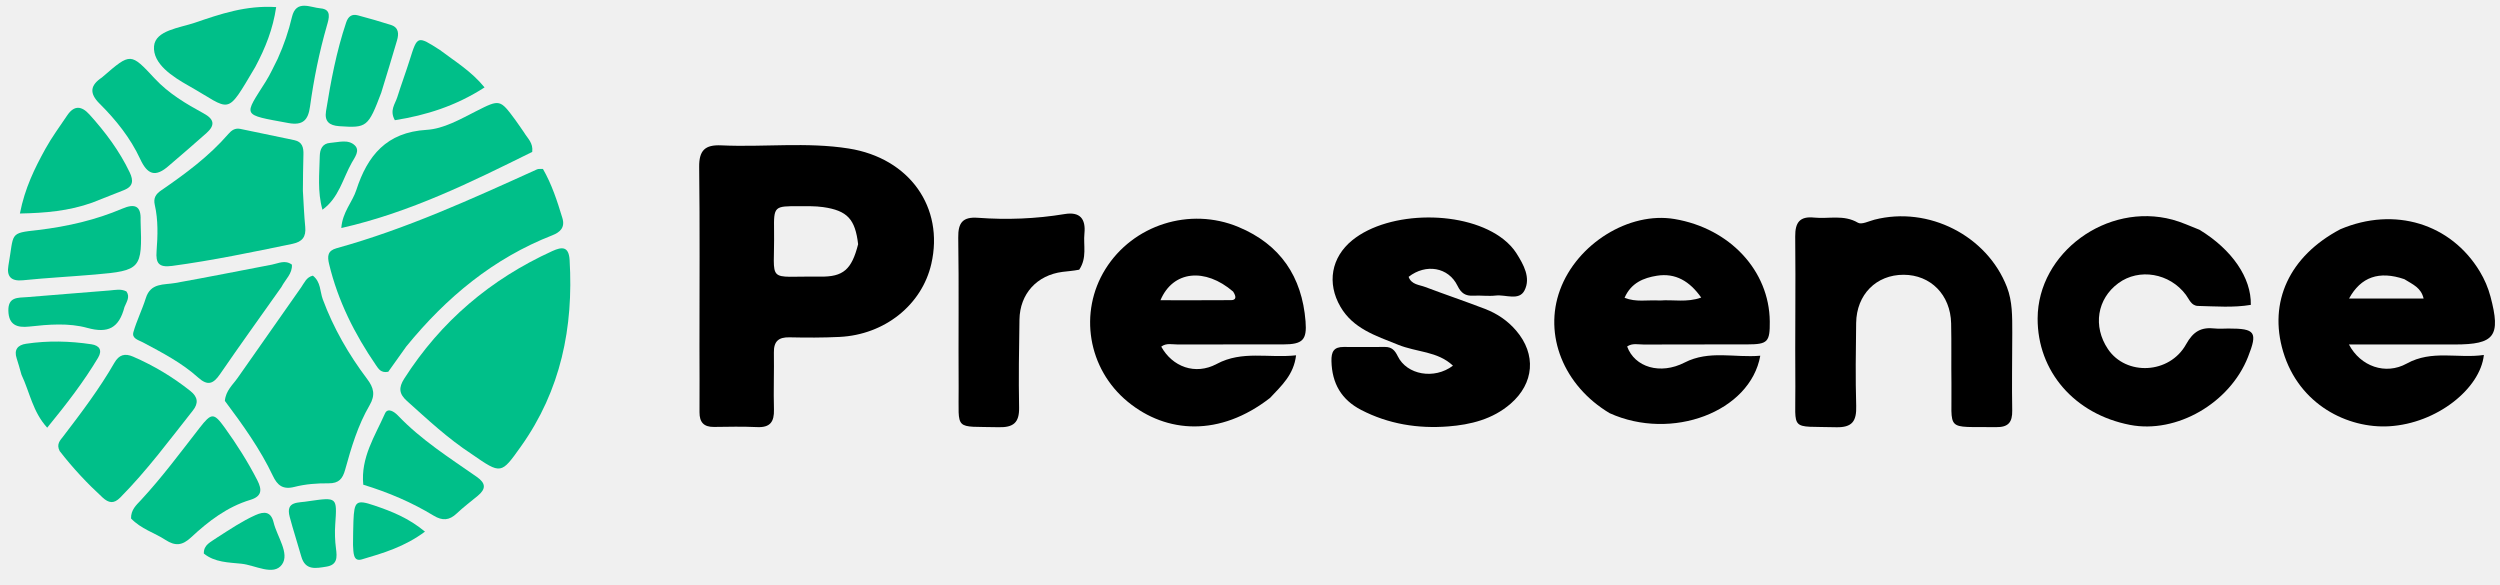
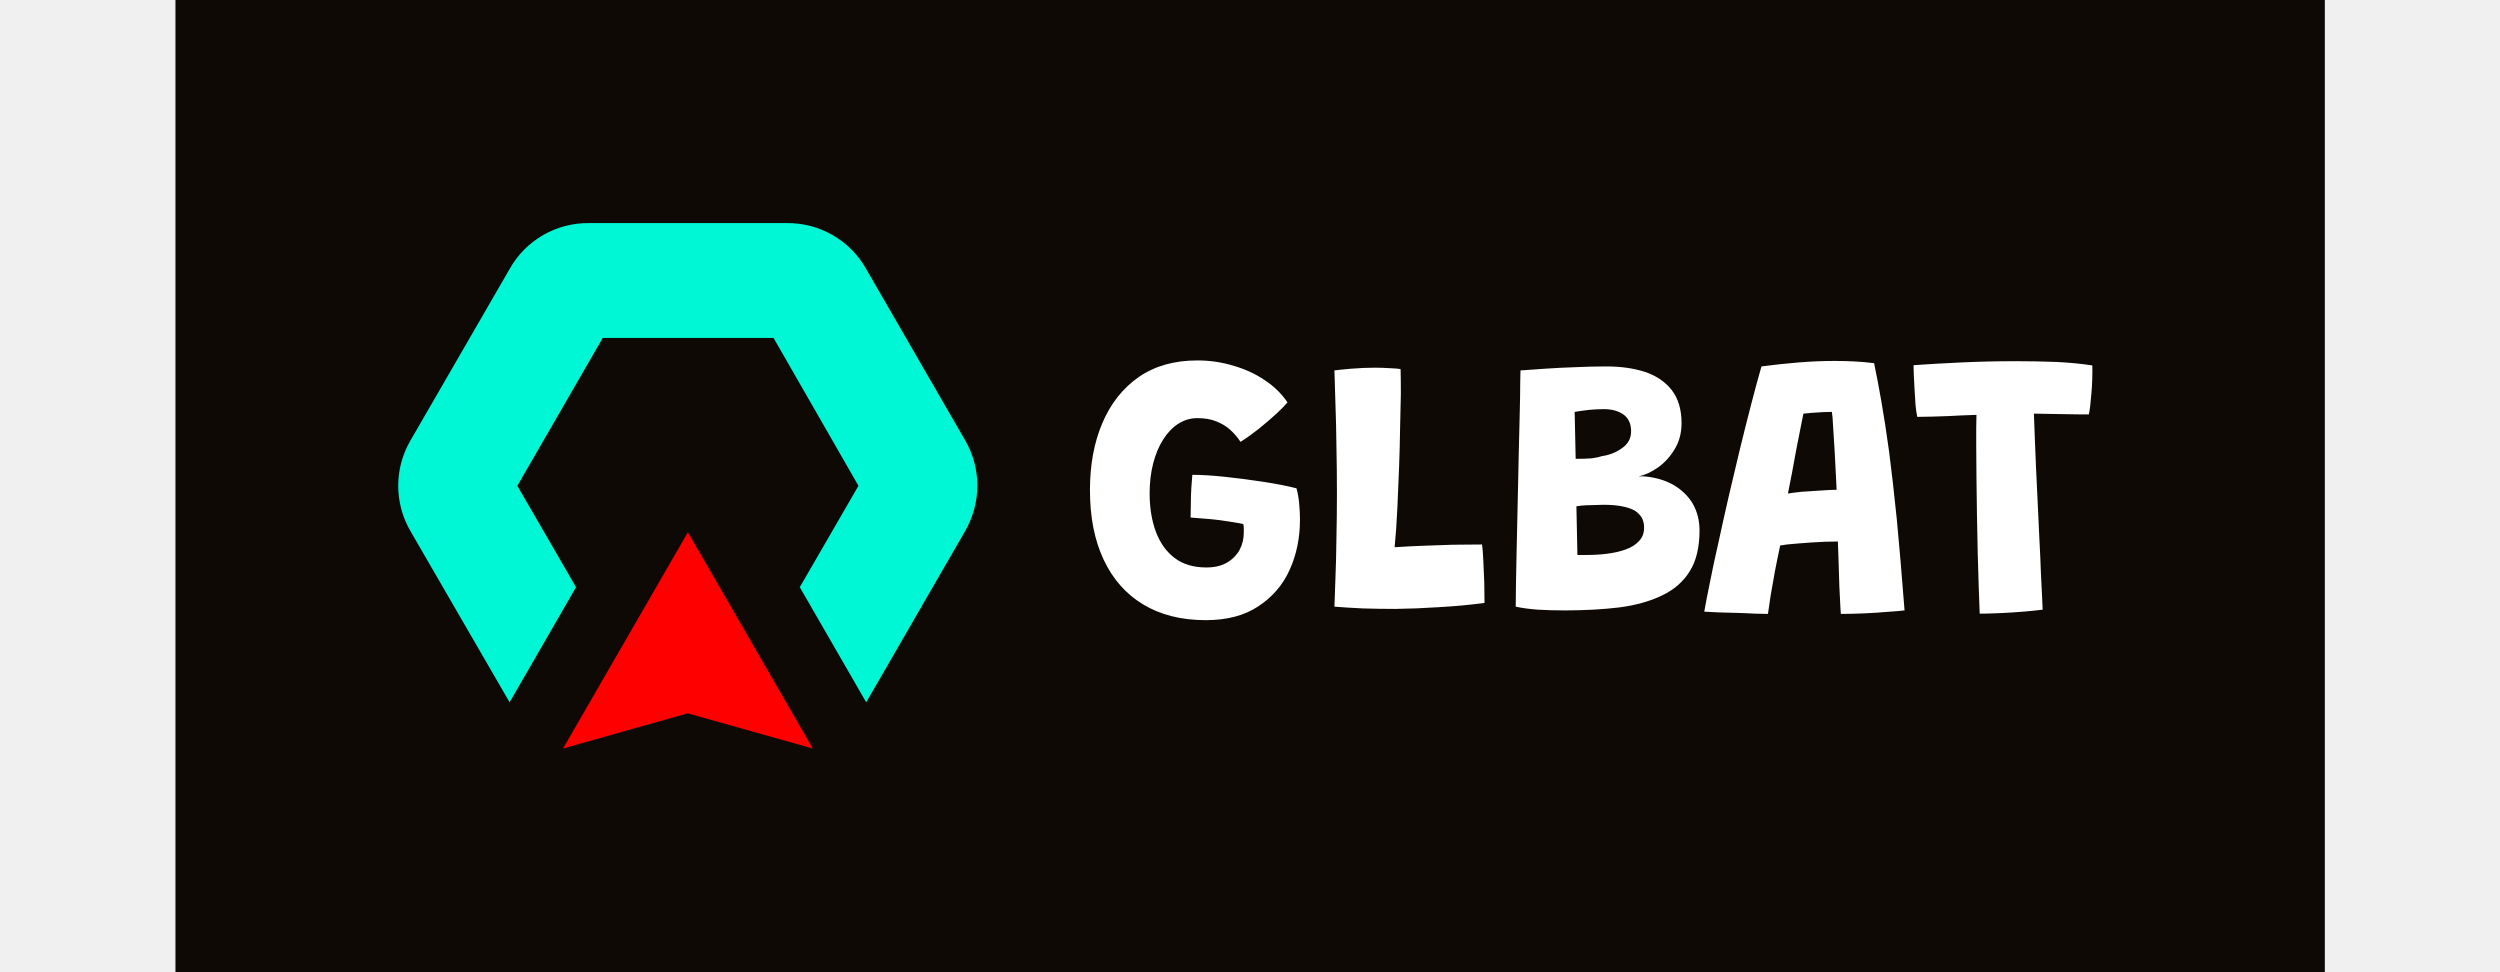
- <svg xmlns="http://www.w3.org/2000/svg" viewBox="148.493 197.765 722.964 168.995">
-   <path fill="#000000" opacity="1" stroke="none" d=" M350.768,298   C350.767,280.359 350.893,263.217 350.685,246.078   C350.627,241.26 352.36,239.579 357.089,239.801   C369.374,240.377 381.74,238.773 393.968,240.718   C411.521,243.51 421.562,257.737 417.816,274.078   C415.099,285.928 404.338,294.563 391.262,295.2   C386.446,295.435 381.61,295.422 376.788,295.315   C373.609,295.245 372.235,296.504 372.289,299.713   C372.38,305.203 372.152,310.699 372.309,316.186   C372.41,319.736 371.22,321.451 367.449,321.276   C363.298,321.083 359.13,321.17 354.971,321.228   C352.014,321.269 350.76,319.87 350.781,316.972   C350.825,310.815 350.777,304.657 350.768,298  M396.649,268.386   C395.808,261.157 393.546,258.664 386.553,257.659   C384.264,257.33 381.908,257.4 379.583,257.392   C372.37,257.367 372.239,257.389 372.34,264.486   C372.566,280.226 369.647,277.537 385.737,277.758   C392.347,277.848 394.789,275.73 396.649,268.386  z" transform="matrix(1, 0, 0, 1, 7.105427357601002e-15, 0)" />
-   <path fill="#000000" opacity="1" stroke="none" d=" M552.743,297.435   C546.202,294.82 539.774,292.755 536.123,286.46   C532.165,279.633 533.463,272.186 539.566,267.229   C550.216,258.579 572.523,258.426 583.333,267.006   C584.746,268.127 586.073,269.502 587.03,271.019   C589.091,274.286 591.227,278.078 589.368,281.737   C587.789,284.846 583.906,282.902 581.065,283.231   C578.931,283.478 576.736,283.148 574.579,283.271   C572.291,283.401 571.028,282.558 569.982,280.405   C567.367,275.025 560.839,273.917 555.842,277.825   C556.657,280.095 558.921,280.106 560.675,280.77   C566.428,282.946 572.261,284.911 578,287.122   C581.45,288.451 584.486,290.507 586.927,293.352   C592.826,300.227 592.173,308.611 585.305,314.548   C580.13,319.023 573.778,320.575 567.295,321.081   C558.564,321.763 550.039,320.413 542.121,316.314   C536.391,313.347 533.689,308.642 533.531,302.205   C533.465,299.49 534.206,298.079 537.054,298.101   C541.049,298.133 545.045,298.102 549.041,298.099   C550.929,298.097 551.859,299.039 552.71,300.788   C555.327,306.163 563.256,307.61 568.666,303.513   C564.216,299.294 558.155,299.659 552.743,297.435  z" transform="matrix(1, 0, 0, 1, 7.105427357601002e-15, 0)" />
-   <path fill="#000000" opacity="1" stroke="none" d=" M825.284,264.058   C840.986,257.411 857.252,262.443 865.601,276.252   C866.988,278.544 868.031,280.977 868.717,283.57   C871.731,294.966 869.928,297.384 858.392,297.384   C848.283,297.383 838.174,297.383 827.772,297.383   C831.101,303.729 838.355,306.293 844.482,302.903   C851.79,298.859 859.31,301.515 866.792,300.415   C865.772,310.12 853.237,320.218 839.415,321.036   C827.482,321.742 813.349,314.851 808.75,299.466   C804.447,285.067 810.55,271.835 825.284,264.058  M843.792,278.496   C836.522,276.019 831.227,277.825 827.802,284.105   C835.001,284.105 842.087,284.105 849.368,284.105   C848.631,280.956 846.359,280.092 843.792,278.496  z" transform="matrix(1, 0, 0, 1, 7.105427357601002e-15, 0)" />
-   <path fill="#000000" opacity="1" stroke="none" d=" M515.776,312.836   C501.279,324.11 485.866,323.173 474.64,313.962   C463.014,304.421 460.427,288.022 468.146,275.61   C476.122,262.786 492.544,257.53 506.633,263.405   C518.736,268.452 525.015,277.763 526.041,290.697   C526.471,296.111 525.2,297.348 519.568,297.363   C509.41,297.389 499.252,297.345 489.094,297.384   C487.497,297.39 485.783,296.878 484.308,298.009   C487.507,303.819 494.134,306.345 500.351,303.013   C507.735,299.056 515.253,301.391 523.298,300.516   C522.622,306.154 519.123,309.254 515.776,312.836  M505.093,282.083   C496.983,275.122 487.705,276.007 484.08,284.586   C491.032,284.586 497.775,284.614 504.518,284.563   C505.881,284.553 506.16,283.712 505.093,282.083  z" transform="matrix(1, 0, 0, 1, 7.105427357601002e-15, 0)" />
-   <path fill="#000000" opacity="1" stroke="none" d=" M613.974,317.251   C600.63,309.267 594.846,294.638 599.624,281.617   C604.536,268.233 619.63,258.886 632.751,261.104   C648.746,263.806 660.142,276.057 660.286,290.701   C660.344,296.649 659.707,297.342 653.856,297.359   C643.859,297.389 633.862,297.353 623.865,297.399   C622.255,297.407 620.542,296.914 619.039,297.967   C621.223,303.989 628.639,306.204 635.646,302.612   C642.793,298.948 650.139,301.29 657.543,300.633   C654.633,316.892 631.91,325.375 613.974,317.251  M628.533,284.665   C632.367,284.366 636.312,285.307 640.459,283.817   C637.13,279.081 633.018,276.639 627.628,277.505   C623.833,278.116 620.188,279.536 618.291,283.886   C621.679,285.213 624.67,284.463 628.533,284.665  z" transform="matrix(1, 0, 0, 1, 7.105427357601002e-15, 0)" />
-   <path fill="#000000" opacity="1" stroke="none" d=" M730.414,294.035   C730.394,301.852 730.273,309.177 730.399,316.497   C730.457,319.857 729.285,321.332 725.789,321.287   C710.692,321.091 713.027,322.857 712.822,308.748   C712.737,302.925 712.863,297.097 712.732,291.274   C712.545,283.023 706.816,277.241 698.992,277.226   C691.087,277.211 685.375,282.928 685.265,291.164   C685.159,299.151 685.044,307.146 685.279,315.127   C685.408,319.505 684.2,321.444 679.408,321.316   C665.841,320.952 667.788,322.739 667.682,309.604   C667.566,295.125 667.801,280.644 667.643,266.167   C667.598,262.068 668.987,260.261 673.116,260.688   C677.328,261.124 681.677,259.746 685.793,262.179   C686.84,262.798 688.949,261.706 690.544,261.297   C706.196,257.277 723.108,265.919 728.86,280.759   C730.479,284.938 730.404,289.22 730.414,294.035  z" transform="matrix(1, 0, 0, 1, 7.105427357601002e-15, 0)" />
-   <path fill="#000000" opacity="1" stroke="none" d=" M784.554,264.212   C793.956,269.941 799.579,278.11 799.399,285.928   C794.367,286.784 789.235,286.347 784.131,286.238   C782.171,286.195 781.601,284.332 780.62,283.021   C775.919,276.734 767.104,275.233 761.092,279.656   C754.934,284.185 753.672,292.138 758.07,298.7   C763.301,306.505 775.883,305.984 780.685,297.316   C782.749,293.592 785.058,292.32 788.928,292.751   C790.243,292.898 791.589,292.771 792.92,292.769   C800.728,292.76 801.431,293.784 798.575,301.011   C793.286,314.391 777.896,323.244 764.452,320.637   C748.404,317.526 737.673,305.142 737.746,289.818   C737.836,270.84 757.786,256.208 776.742,261.288   C779.298,261.973 781.736,263.103 784.554,264.212  z" transform="matrix(1, 0, 0, 1, 7.105427357601002e-15, 0)" />
-   <path fill="#00bf89" opacity="1" stroke="none" d=" M284.935,329.104   C277.923,324.514 272.108,319.039 266.165,313.708   C263.905,311.68 263.703,309.906 265.382,307.279   C275.993,290.679 290.356,278.506 308.227,270.365   C311.013,269.095 312.978,268.967 313.215,272.947   C314.375,292.456 310.676,310.653 299.153,326.852   C293.391,334.951 293.441,334.987 284.935,329.104  z" transform="matrix(1, 0, 0, 1, 7.105427357601002e-15, 0)" />
-   <path fill="#00bf89" opacity="1" stroke="none" d=" M265.97,297.978   C264.024,300.674 262.31,303.1 260.773,305.275   C258.685,305.696 257.958,304.448 257.225,303.38   C251.064,294.393 246.227,284.8 243.665,274.127   C243.111,271.817 243.242,270.26 245.833,269.544   C265.959,263.981 284.866,255.315 303.807,246.737   C304.224,246.548 304.779,246.662 305.505,246.622   C308.066,251.059 309.64,255.924 311.13,260.835   C311.969,263.6 310.4,264.954 308.247,265.796   C291.208,272.463 277.64,283.678 265.97,297.978  z" transform="matrix(1, 0, 0, 1, 7.105427357601002e-15, 0)" />
-   <path fill="#00bf89" opacity="1" stroke="none" d=" M213.519,313.691   C213.786,310.702 215.819,309.05 217.227,307.033   C223.327,298.301 229.444,289.58 235.577,280.871   C236.49,279.575 237.094,277.9 238.968,277.482   C241.308,279.301 241.002,282.069 241.833,284.311   C244.929,292.664 249.33,300.28 254.662,307.355   C256.574,309.892 257.113,311.982 255.362,314.978   C251.989,320.75 250.076,327.178 248.305,333.598   C247.593,336.18 246.503,337.561 243.521,337.533   C240.22,337.502 236.815,337.753 233.634,338.573   C230.259,339.442 228.682,338.066 227.398,335.357   C223.741,327.643 218.797,320.753 213.519,313.691  z" transform="matrix(1, 0, 0, 1, 7.105427357601002e-15, 0)" />
-   <path fill="#000000" opacity="1" stroke="none" d=" M460.581,275.758   C458.719,276.12 457.225,276.195 455.746,276.388   C448.34,277.352 443.427,282.727 443.307,290.194   C443.17,298.673 443.039,307.157 443.201,315.633   C443.285,320.01 441.536,321.411 437.27,321.309   C424.177,320.996 425.802,322.612 425.717,309.885   C425.622,295.42 425.822,280.951 425.604,266.487   C425.538,262.149 426.915,260.422 431.307,260.747   C439.693,261.367 448.065,261.047 456.382,259.667   C460.806,258.933 462.522,261.041 462.093,265.292   C461.748,268.707 462.916,272.29 460.581,275.758  z" transform="matrix(1, 0, 0, 1, 7.105427357601002e-15, 0)" />
-   <path fill="#00bf89" opacity="1" stroke="none" d=" M236.084,252.937   C236.306,256.745 236.445,260.075 236.762,263.388   C237.033,266.218 235.947,267.682 233.101,268.272   C221.541,270.668 209.996,273.082 198.277,274.662   C194.387,275.187 193.514,273.859 193.77,270.445   C194.105,265.957 194.266,261.44 193.254,257.015   C192.799,255.026 193.564,253.88 195.081,252.838   C202.091,248.021 208.924,242.987 214.538,236.504   C215.455,235.445 216.483,234.721 218.006,235.043   C223.209,236.143 228.421,237.204 233.626,238.3   C235.907,238.781 236.307,240.43 236.241,242.457   C236.132,245.786 236.126,249.119 236.084,252.937  z" transform="matrix(1, 0, 0, 1, 7.105427357601002e-15, 0)" />
-   <path fill="#00bf89" opacity="1" stroke="none" d=" M165.754,328.209   C164.712,326.19 165.891,325.117 166.796,323.934   C172.045,317.07 177.263,310.179 181.577,302.672   C182.925,300.327 184.615,299.873 186.978,300.898   C192.957,303.491 198.486,306.802 203.591,310.868   C205.768,312.602 205.888,314.431 204.301,316.437   C197.501,325.03 190.984,333.858 183.242,341.671   C181.411,343.52 179.927,343.263 178.147,341.626   C173.734,337.565 169.636,333.223 165.754,328.209  z" transform="matrix(1, 0, 0, 1, 7.105427357601002e-15, 0)" />
-   <path fill="#00bf89" opacity="1" stroke="none" d=" M300.011,236.025   C301.102,237.855 302.722,239.057 302.408,241.698   C284.916,250.342 267.233,259.167 247.194,263.707   C247.528,259.068 250.398,256.224 251.532,252.725   C254.766,242.744 260.264,236.015 271.875,235.314   C276.804,235.016 281.625,232.233 286.239,229.89   C293.067,226.422 293.103,226.479 297.527,232.465   C298.317,233.533 299.044,234.646 300.011,236.025  z" transform="matrix(1, 0, 0, 1, 7.105427357601002e-15, 0)" />
-   <path fill="#00bf89" opacity="1" stroke="none" d=" M229.87,280.78   C223.8,289.366 217.864,297.601 212.12,305.968   C210.194,308.773 208.576,309.445 205.811,306.957   C201.078,302.696 195.431,299.766 189.845,296.787   C188.558,296.101 186.543,295.672 187.071,293.814   C188.022,290.471 189.617,287.316 190.654,283.993   C192.062,279.483 195.845,280.196 199.211,279.595   C208.543,277.93 217.838,276.064 227.15,274.288   C229.027,273.93 230.919,272.826 232.909,274.298   C233.078,276.893 231.084,278.469 229.87,280.78  z" transform="matrix(1, 0, 0, 1, 7.105427357601002e-15, 0)" />
-   <path fill="#00bf89" opacity="1" stroke="none" d=" M186.388,347.699   C186.336,345.162 187.947,343.796 189.263,342.376   C195.38,335.776 200.721,328.556 206.237,321.473   C209.642,317.1 210.324,317.071 213.446,321.392   C216.956,326.247 220.154,331.294 222.899,336.636   C224.319,339.401 224.248,341.304 220.871,342.324   C214.173,344.347 208.748,348.513 203.746,353.173   C201.232,355.516 199.21,355.77 196.317,353.882   C193.144,351.812 189.333,350.764 186.388,347.699  z" transform="matrix(1, 0, 0, 1, 7.105427357601002e-15, 0)" />
-   <path fill="#00bf89" opacity="1" stroke="none" d=" M222.298,217.153   C213.654,231.703 215.588,229.644 203.047,222.566   C198.445,219.969 192.598,216.237 193.04,211.107   C193.433,206.537 200.433,205.835 204.812,204.345   C212.126,201.857 219.547,199.253 228.358,199.816   C227.421,206.177 225.262,211.596 222.298,217.153  z" transform="matrix(1, 0, 0, 1, 7.105427357601002e-15, 0)" />
-   <path fill="#00bf89" opacity="1" stroke="none" d=" M197.447,245.585   C193.395,249.233 191.109,248.227 189.03,243.742   C186.222,237.683 182.027,232.439 177.3,227.744   C174.24,224.704 174.593,222.436 177.947,220.182   C178.084,220.09 178.2,219.968 178.326,219.859   C186.278,213 186.278,213 193.243,220.482   C197.267,224.804 202.282,227.782 207.381,230.556   C210.5,232.253 210.719,233.984 208.239,236.214   C204.788,239.317 201.241,242.314 197.447,245.585  z" transform="matrix(1, 0, 0, 1, 7.105427357601002e-15, 0)" />
-   <path fill="#00bf89" opacity="1" stroke="none" d=" M175.153,256.371   C168.321,258.798 161.68,259.357 154.248,259.51   C155.681,252.154 158.538,246.388 161.642,240.769   C163.486,237.432 165.782,234.345 167.906,231.166   C169.905,228.176 172.057,228.326 174.356,230.87   C178.95,235.953 183.019,241.38 185.995,247.603   C187.15,250.019 186.992,251.704 184.314,252.752   C181.38,253.9 178.464,255.093 175.153,256.371  z" transform="matrix(1, 0, 0, 1, 7.105427357601002e-15, 0)" />
-   <path fill="#00bf89" opacity="1" stroke="none" d=" M253.547,337.936   C252.772,330.084 256.923,323.881 259.823,317.342   C260.614,315.558 262.521,316.828 263.568,317.926   C270.287,324.968 278.456,330.148 286.356,335.657   C289.046,337.532 289.037,339.152 286.687,341.117   C284.648,342.822 282.502,344.414 280.578,346.241   C278.439,348.273 276.453,348.427 273.897,346.88   C267.618,343.079 260.909,340.185 253.547,337.936  z" transform="matrix(1, 0, 0, 1, 7.105427357601002e-15, 0)" />
-   <path fill="#00bf89" opacity="1" stroke="none" d=" M159.469,264.288   C168.17,263.24 176.221,261.357 183.897,258.089   C187.45,256.576 189.329,257.258 189.149,261.417   C189.142,261.583 189.151,261.749 189.157,261.915   C189.663,275.501 189.239,276.018 175.908,277.161   C168.978,277.755 162.026,278.116 155.108,278.817   C151.619,279.17 150.382,277.631 150.929,274.545   C152.614,265.058 150.987,265.22 159.469,264.288  z" transform="matrix(1, 0, 0, 1, 7.105427357601002e-15, 0)" />
-   <path fill="#00bf89" opacity="1" stroke="none" d=" M258.737,224.586   C254.956,234.564 254.553,234.79 246.656,234.261   C243.696,234.063 242.298,232.87 242.772,229.921   C244.167,221.238 245.788,212.604 248.608,204.24   C249.182,202.537 250.23,201.729 251.98,202.201   C255.182,203.066 258.378,203.962 261.535,204.973   C263.824,205.707 263.863,207.542 263.303,209.454   C261.858,214.386 260.363,219.303 258.737,224.586  z" transform="matrix(1, 0, 0, 1, 7.105427357601002e-15, 0)" />
-   <path fill="#00bf89" opacity="1" stroke="none" d=" M228.79,214.783   C230.661,210.642 231.961,206.735 232.927,202.657   C234.132,197.574 238.281,199.944 241.184,200.181   C244.488,200.45 243.614,203.12 243.016,205.198   C240.806,212.878 239.229,220.694 238.143,228.599   C237.613,232.457 236.116,234.126 231.895,233.347   C218.14,230.809 218.983,231.495 225.369,221.298   C226.602,219.33 227.568,217.196 228.79,214.783  z" transform="matrix(1, 0, 0, 1, 7.105427357601002e-15, 0)" />
-   <path fill="#00bf89" opacity="1" stroke="none" d=" M154.699,306.115   C154.175,304.297 153.796,302.845 153.321,301.425   C152.469,298.879 153.638,297.535 156.005,297.178   C162.303,296.229 168.618,296.38 174.905,297.321   C177.248,297.671 178.16,299.037 176.863,301.208   C172.683,308.201 167.728,314.618 162.143,321.447   C157.937,316.829 157.134,311.261 154.699,306.115  z" transform="matrix(1, 0, 0, 1, 7.105427357601002e-15, 0)" />
-   <path fill="#00bf89" opacity="1" stroke="none" d=" M275.7,212.216   C280.166,215.596 284.745,218.302 288.621,223.043   C280.29,228.415 271.704,231.099 262.679,232.527   C261.075,229.681 262.755,227.857 263.365,225.913   C264.51,222.269 265.849,218.686 266.994,215.042   C269.197,208.04 269.164,208.03 275.7,212.216  z" transform="matrix(1, 0, 0, 1, 7.105427357601002e-15, 0)" />
-   <path fill="#00bf89" opacity="1" stroke="none" d=" M184.494,286.545   C182.9,292.684 179.721,294.237 173.737,292.587   C168.359,291.103 162.552,291.583 156.922,292.207   C153.481,292.588 151.006,291.785 150.912,287.641   C150.821,283.578 153.641,283.888 156.349,283.686   C164.289,283.093 172.217,282.349 180.158,281.764   C181.764,281.645 183.457,281.21 185.049,282.042   C186.128,283.565 185.211,284.879 184.494,286.545  z" transform="matrix(1, 0, 0, 1, 7.105427357601002e-15, 0)" />
-   <path fill="#00bf89" opacity="1" stroke="none" d=" M211.274,353.22   C215.079,350.785 218.518,348.468 222.334,346.743   C225.007,345.534 226.871,345.745 227.618,348.845   C228.614,352.976 232.325,357.803 230.037,361.012   C227.612,364.415 222.307,361.199 218.309,360.785   C214.61,360.402 210.635,360.422 207.44,357.848   C207.36,355.275 209.42,354.551 211.274,353.22  z" transform="matrix(1, 0, 0, 1, 7.105427357601002e-15, 0)" />
-   <path fill="#00bf89" opacity="1" stroke="none" d=" M237.791,342.693   C246.039,341.509 245.984,341.505 245.438,349.427   C245.279,351.728 245.352,354.082 245.654,356.368   C245.991,358.911 246.1,361.12 242.872,361.633   C239.884,362.108 236.781,362.829 235.616,358.681   C234.541,354.855 233.286,351.078 232.271,347.237   C231.021,342.511 234.804,343.264 237.791,342.693  z" transform="matrix(1, 0, 0, 1, 7.105427357601002e-15, 0)" />
-   <path fill="#00bf89" opacity="1" stroke="none" d=" M250.581,355.334   C250.613,352.776 250.611,350.624 250.699,348.477   C250.934,342.686 251.467,342.156 256.759,343.949   C261.708,345.627 266.618,347.549 271.389,351.503   C265.562,355.863 259.282,357.738 253.099,359.542   C250.579,360.278 250.711,357.525 250.581,355.334  z" transform="matrix(1, 0, 0, 1, 7.105427357601002e-15, 0)" />
-   <path fill="#00bf89" opacity="1" stroke="none" d=" M241.742,258.41   C240.253,253.148 240.867,248.031 240.965,242.931   C241.004,240.936 241.711,239.245 243.984,239.086   C246.406,238.917 249.205,237.945 251.12,239.828   C252.65,241.334 251.074,243.292 250.224,244.805   C247.607,249.462 246.48,255.008 241.742,258.41  z" transform="matrix(1, 0, 0, 1, 7.105427357601002e-15, 0)" />
+ <svg xmlns="http://www.w3.org/2000/svg" version="1.1" viewBox="0 0 7.714 2.998">
+   <g transform="matrix(0.7705461,0,0,0.7705461,3.323849,1.11217)">
+     <rect width="8.607" height="8.607" x="-3.611" y="-3.802" fill="#0e0904" />
+     <g clip-path="url(#SvgjsClipPath29163)">
+       <g clip-path="url(#SvgjsClipPath291589154bdc0-9a0d-447b-906b-5117f3f06391)">
+         <path d=" M -2.668 0.687 L -2.273 1.369 L -2.007 0.908 L -2.242 0.502 L -1.9 -0.09 L -1.216 -0.09 L -0.876 0.502 L -1.111 0.908 L -0.845 1.369 L -0.451 0.687 C -0.383 0.572 -0.383 0.43 -0.451 0.316 L -0.845 -0.366 C -0.91 -0.482 -1.033 -0.552 -1.165 -0.55 L -1.954 -0.55 C -2.086 -0.552 -2.209 -0.481 -2.273 -0.366 L -2.668 0.317 C -2.736 0.431 -2.736 0.573 -2.668 0.687 Z" fill="#00f7d6" transform="matrix(1,0,0,1,0,0)" fill-rule="evenodd" />
+       </g>
+       <g clip-path="url(#SvgjsClipPath291589154bdc0-9a0d-447b-906b-5117f3f06391)">
+         <path d=" M -1.559 0.688 L -1.059 1.554 L -1.56 1.413 L -2.059 1.554 L -1.559 0.688 Z" fill="#ff0000" transform="matrix(1,0,0,1,0,0)" fill-rule="evenodd" />
+       </g>
+     </g>
+     <g>
+       <path d=" M 0.515 1.04 Q 0.368 1.04 0.264 0.977 Q 0.161 0.915 0.106 0.798 Q 0.051 0.682 0.051 0.519 Q 0.051 0.367 0.101 0.25 Q 0.151 0.133 0.247 0.066 Q 0.343 0 0.481 0 Q 0.556 0 0.625 0.021 Q 0.695 0.041 0.751 0.079 Q 0.807 0.116 0.842 0.168 Q 0.829 0.184 0.797 0.214 Q 0.765 0.243 0.727 0.274 Q 0.689 0.304 0.654 0.326 Q 0.637 0.3 0.613 0.278 Q 0.59 0.257 0.557 0.244 Q 0.525 0.231 0.481 0.231 Q 0.44 0.231 0.404 0.254 Q 0.369 0.277 0.344 0.317 Q 0.318 0.358 0.304 0.413 Q 0.29 0.468 0.29 0.532 Q 0.29 0.619 0.315 0.686 Q 0.34 0.753 0.39 0.791 Q 0.44 0.829 0.517 0.829 Q 0.566 0.829 0.599 0.81 Q 0.632 0.791 0.65 0.759 Q 0.667 0.727 0.667 0.69 Q 0.667 0.679 0.667 0.671 Q 0.667 0.663 0.665 0.655 Q 0.652 0.652 0.626 0.648 Q 0.599 0.644 0.566 0.639 Q 0.533 0.635 0.503 0.633 Q 0.473 0.63 0.454 0.629 Q 0.454 0.608 0.455 0.576 Q 0.455 0.543 0.457 0.51 Q 0.459 0.478 0.461 0.458 Q 0.514 0.458 0.591 0.466 Q 0.667 0.474 0.745 0.486 Q 0.823 0.498 0.878 0.512 Q 0.886 0.54 0.889 0.575 Q 0.892 0.61 0.892 0.638 Q 0.892 0.747 0.851 0.838 Q 0.81 0.929 0.726 0.984 Q 0.643 1.04 0.515 1.04 M 1.03 0.986 Q 1.032 0.944 1.034 0.873 Q 1.037 0.802 1.038 0.714 Q 1.04 0.625 1.04 0.53 Q 1.04 0.436 1.038 0.343 Q 1.037 0.251 1.034 0.172 Q 1.032 0.093 1.03 0.04 Q 1.052 0.037 1.098 0.033 Q 1.145 0.029 1.195 0.029 Q 1.219 0.029 1.251 0.031 Q 1.283 0.032 1.295 0.035 Q 1.296 0.074 1.296 0.134 Q 1.295 0.194 1.293 0.268 Q 1.292 0.342 1.289 0.425 Q 1.286 0.508 1.282 0.591 Q 1.28 0.635 1.277 0.677 Q 1.274 0.719 1.271 0.748 Q 1.331 0.744 1.388 0.742 Q 1.446 0.74 1.504 0.738 Q 1.562 0.737 1.621 0.737 Q 1.624 0.756 1.626 0.798 Q 1.628 0.84 1.63 0.888 Q 1.631 0.935 1.631 0.971 Q 1.541 0.983 1.449 0.988 Q 1.358 0.994 1.275 0.995 Q 1.207 0.995 1.143 0.993 Q 1.08 0.99 1.03 0.986 M 1.756 0.986 Q 1.756 0.957 1.757 0.893 Q 1.758 0.828 1.76 0.743 Q 1.762 0.658 1.764 0.563 Q 1.766 0.469 1.768 0.378 Q 1.77 0.287 1.772 0.212 Q 1.774 0.137 1.774 0.091 Q 1.775 0.044 1.775 0.04 Q 1.817 0.037 1.875 0.033 Q 1.932 0.029 1.995 0.027 Q 2.059 0.024 2.119 0.024 Q 2.206 0.024 2.274 0.046 Q 2.342 0.069 2.381 0.119 Q 2.42 0.17 2.42 0.251 Q 2.42 0.311 2.392 0.356 Q 2.365 0.401 2.325 0.429 Q 2.285 0.457 2.248 0.464 Q 2.252 0.464 2.256 0.464 Q 2.26 0.464 2.267 0.464 Q 2.334 0.469 2.385 0.497 Q 2.435 0.525 2.464 0.572 Q 2.492 0.62 2.492 0.681 Q 2.492 0.782 2.453 0.844 Q 2.414 0.907 2.342 0.941 Q 2.27 0.976 2.171 0.989 Q 2.071 1.001 1.952 1.001 Q 1.896 1.001 1.844 0.998 Q 1.792 0.994 1.756 0.986 M 2.003 0.779 Q 2.01 0.779 2.02 0.779 Q 2.029 0.779 2.041 0.779 Q 2.082 0.779 2.122 0.774 Q 2.163 0.769 2.196 0.757 Q 2.23 0.745 2.25 0.723 Q 2.27 0.702 2.27 0.67 Q 2.27 0.647 2.261 0.63 Q 2.251 0.613 2.232 0.601 Q 2.212 0.59 2.181 0.584 Q 2.15 0.578 2.107 0.578 Q 2.094 0.578 2.075 0.579 Q 2.056 0.579 2.037 0.58 Q 2.017 0.581 1.999 0.584 L 2.003 0.779 M 1.996 0.394 Q 2.036 0.394 2.06 0.392 Q 2.084 0.389 2.102 0.383 Q 2.146 0.377 2.182 0.351 Q 2.218 0.326 2.218 0.284 Q 2.218 0.239 2.188 0.217 Q 2.157 0.195 2.109 0.195 Q 2.081 0.195 2.049 0.198 Q 2.016 0.202 1.992 0.206 L 1.996 0.394 M 2.766 1.015 Q 2.747 1.015 2.714 1.014 Q 2.681 1.012 2.643 1.011 Q 2.605 1.01 2.57 1.009 Q 2.534 1.007 2.511 1.006 Q 2.519 0.959 2.534 0.887 Q 2.548 0.815 2.568 0.728 Q 2.587 0.64 2.609 0.544 Q 2.631 0.449 2.654 0.354 Q 2.677 0.26 2.699 0.175 Q 2.721 0.09 2.74 0.024 Q 2.815 0.014 2.889 0.008 Q 2.963 0.002 3.033 0.002 Q 3.073 0.002 3.112 0.004 Q 3.152 0.006 3.191 0.011 Q 3.205 0.077 3.22 0.163 Q 3.235 0.248 3.251 0.364 Q 3.266 0.48 3.282 0.636 Q 3.297 0.793 3.313 1.001 Q 3.288 1.004 3.242 1.007 Q 3.196 1.011 3.147 1.013 Q 3.097 1.015 3.058 1.015 Q 3.056 0.993 3.055 0.965 Q 3.054 0.938 3.052 0.906 Q 3.051 0.875 3.05 0.842 Q 3.049 0.81 3.048 0.78 Q 3.047 0.75 3.046 0.725 Q 3.022 0.725 2.995 0.726 Q 2.967 0.728 2.939 0.729 Q 2.911 0.731 2.886 0.733 Q 2.861 0.735 2.842 0.737 Q 2.824 0.74 2.815 0.741 Q 2.804 0.792 2.794 0.844 Q 2.785 0.896 2.777 0.94 Q 2.77 0.985 2.766 1.015 M 2.846 0.533 Q 2.863 0.53 2.9 0.526 Q 2.937 0.523 2.977 0.521 Q 3.016 0.518 3.041 0.518 Q 3.04 0.502 3.038 0.458 Q 3.036 0.414 3.033 0.362 Q 3.03 0.31 3.027 0.266 Q 3.025 0.222 3.022 0.206 Q 3.01 0.206 2.986 0.207 Q 2.962 0.209 2.94 0.21 Q 2.917 0.212 2.908 0.213 Q 2.904 0.235 2.896 0.273 Q 2.888 0.312 2.879 0.359 Q 2.87 0.407 2.862 0.452 Q 2.853 0.497 2.846 0.533 M 3.364 0.226 Q 3.36 0.209 3.357 0.179 Q 3.355 0.149 3.353 0.115 Q 3.351 0.082 3.35 0.055 Q 3.349 0.029 3.349 0.019 Q 3.433 0.013 3.54 0.008 Q 3.648 0.003 3.758 0.003 Q 3.842 0.003 3.921 0.006 Q 4 0.01 4.065 0.02 Q 4.066 0.082 4.061 0.135 Q 4.057 0.189 4.051 0.216 Q 4.037 0.216 4.01 0.216 Q 3.983 0.215 3.95 0.215 Q 3.917 0.215 3.886 0.214 Q 3.854 0.214 3.831 0.213 Q 3.832 0.241 3.834 0.295 Q 3.836 0.35 3.839 0.419 Q 3.842 0.489 3.846 0.566 Q 3.85 0.642 3.853 0.716 Q 3.857 0.789 3.859 0.85 Q 3.862 0.911 3.864 0.951 Q 3.866 0.99 3.866 0.998 Q 3.836 1.002 3.788 1.006 Q 3.74 1.01 3.692 1.012 Q 3.644 1.014 3.614 1.014 Q 3.612 0.97 3.61 0.907 Q 3.608 0.845 3.606 0.771 Q 3.605 0.698 3.603 0.621 Q 3.602 0.544 3.601 0.471 Q 3.6 0.398 3.6 0.336 Q 3.6 0.301 3.6 0.272 Q 3.6 0.242 3.601 0.218 Q 3.575 0.219 3.545 0.22 Q 3.515 0.221 3.484 0.223 Q 3.452 0.224 3.422 0.225 Q 3.391 0.226 3.364 0.226" fill="#ffffff" fill-rule="nonzero" />
+     </g>
+     <g />
+   </g>
+   <defs>
+     <clipPath id="SvgjsClipPath29163">
+       <path d=" M -2.719 -0.551 h 2.319 v 2.105 h -2.319 Z" />
+     </clipPath>
+     <clipPath id="SvgjsClipPath291589154bdc0-9a0d-447b-906b-5117f3f06391">
+       <path d=" M -2.719 -0.551 L -0.4 -0.551 L -0.4 1.554 L -2.719 1.554 Z" />
+     </clipPath>
+   </defs>
</svg>
